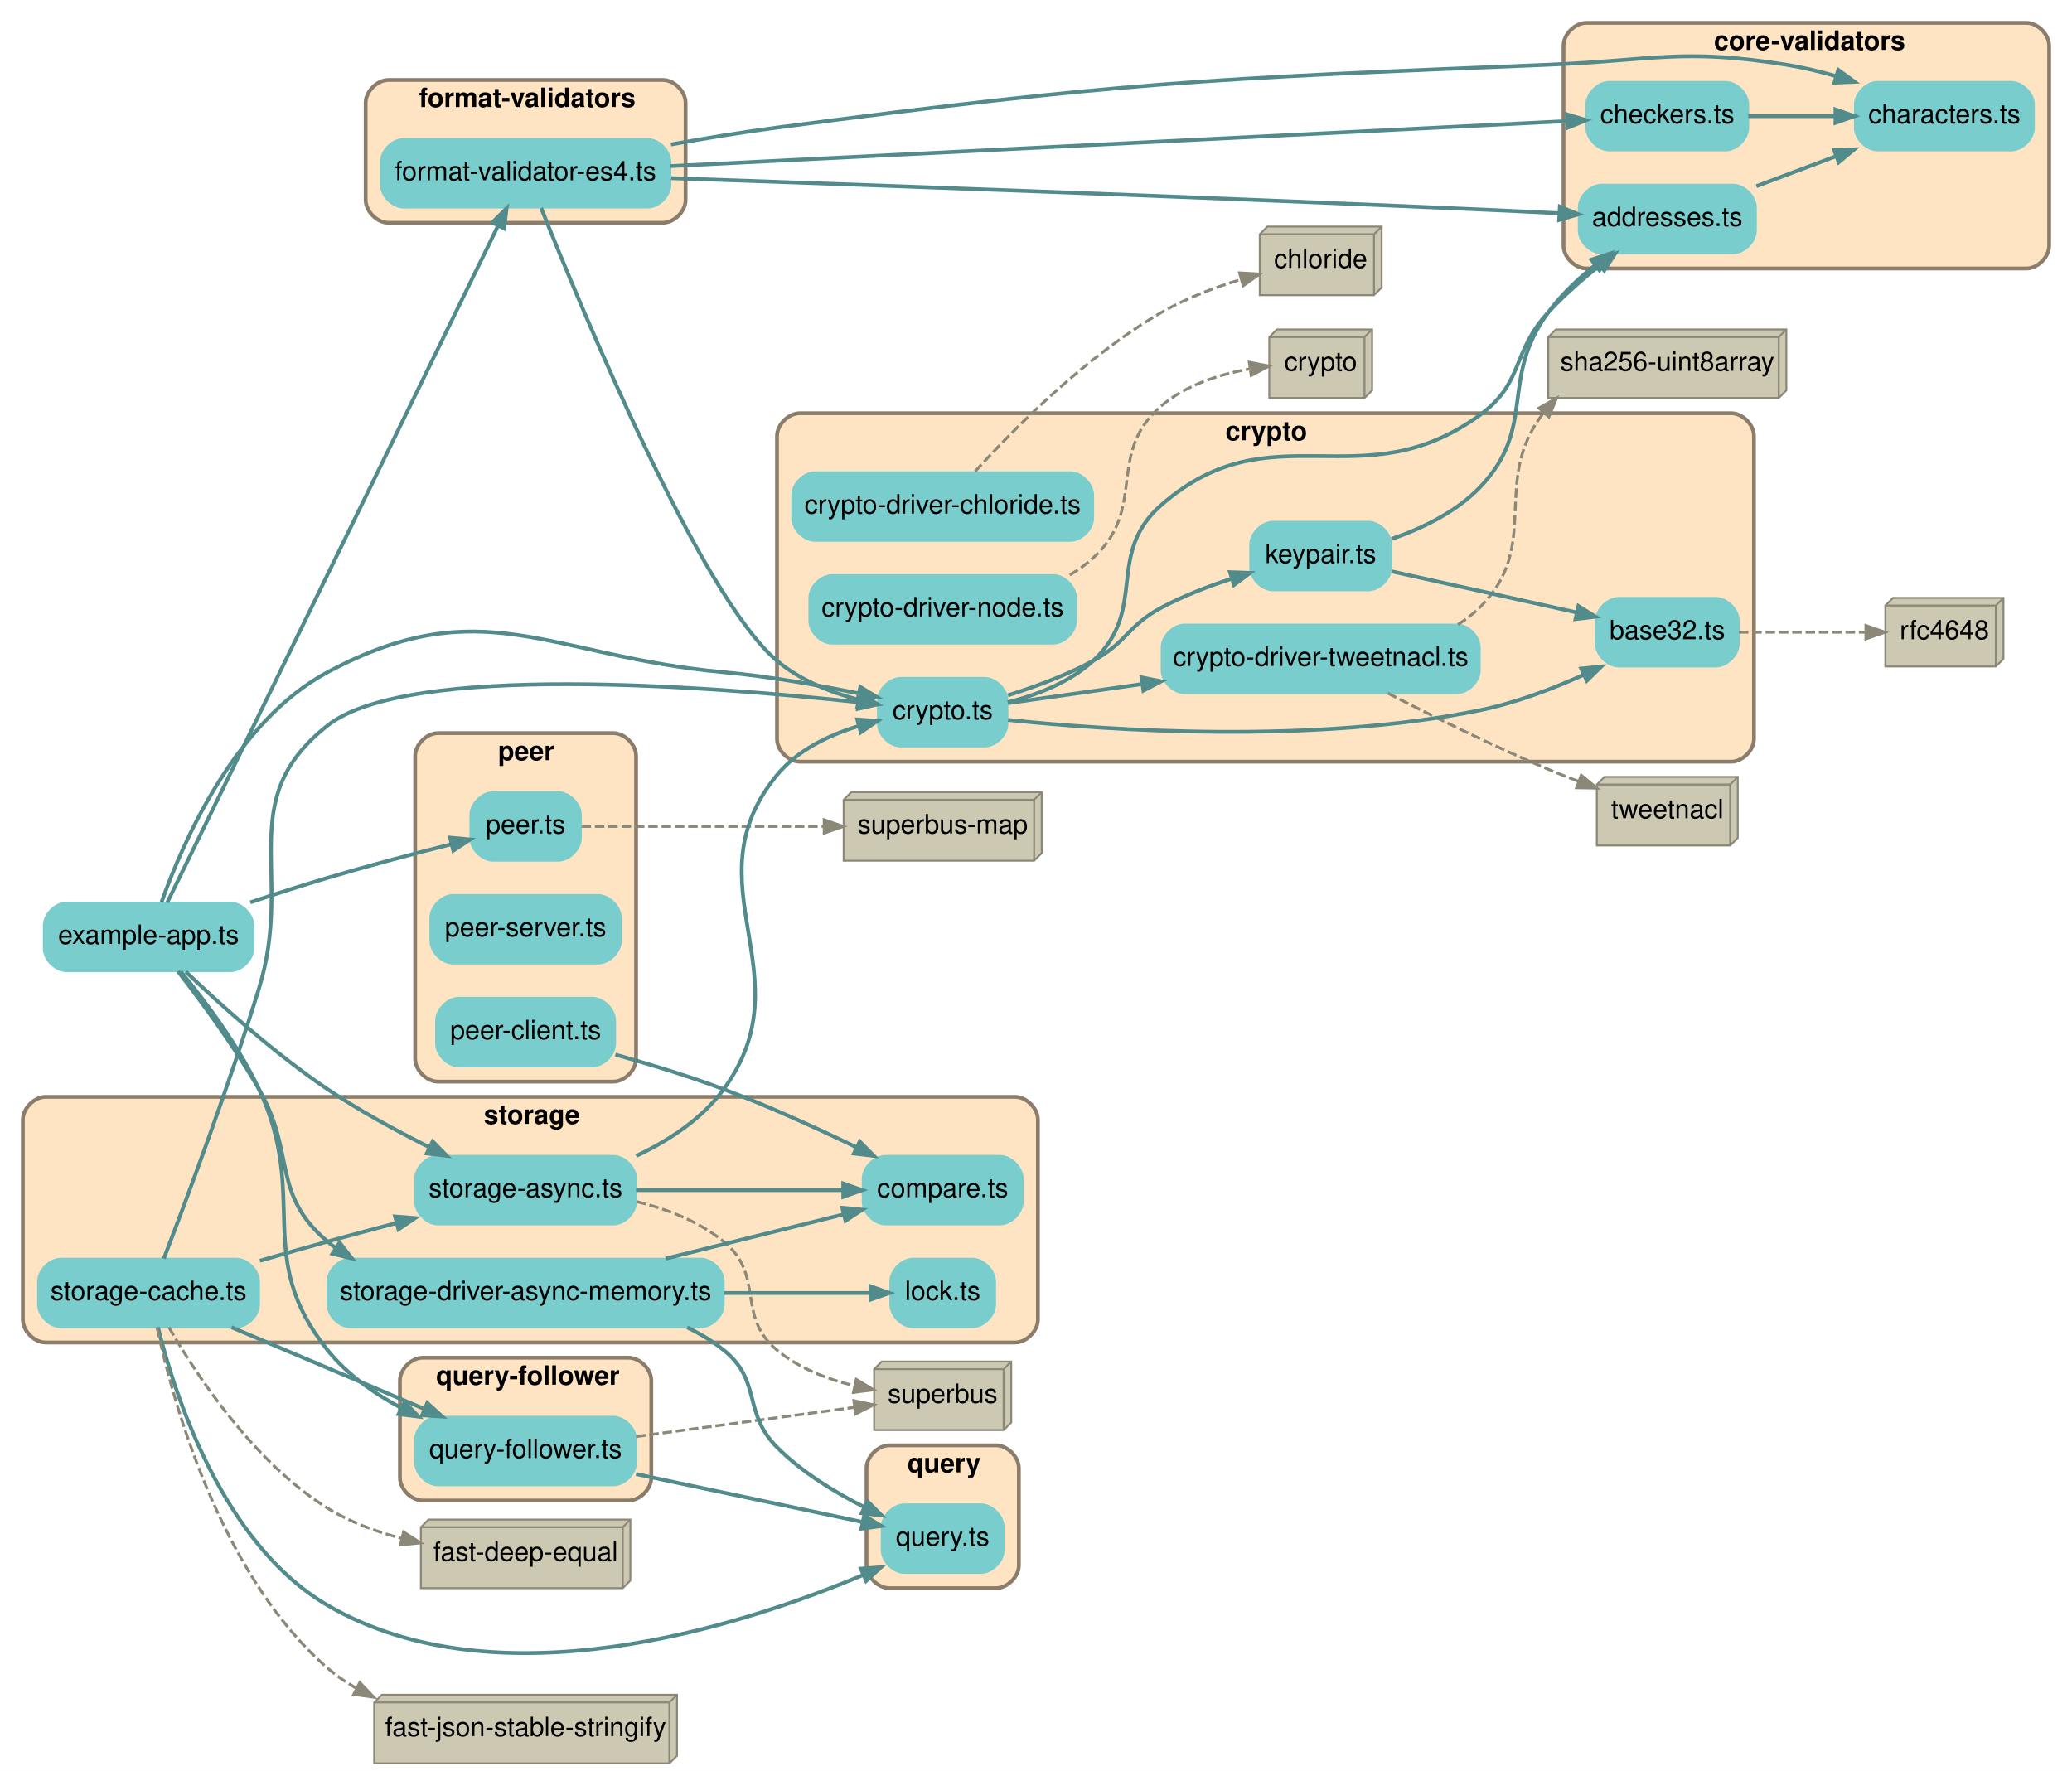
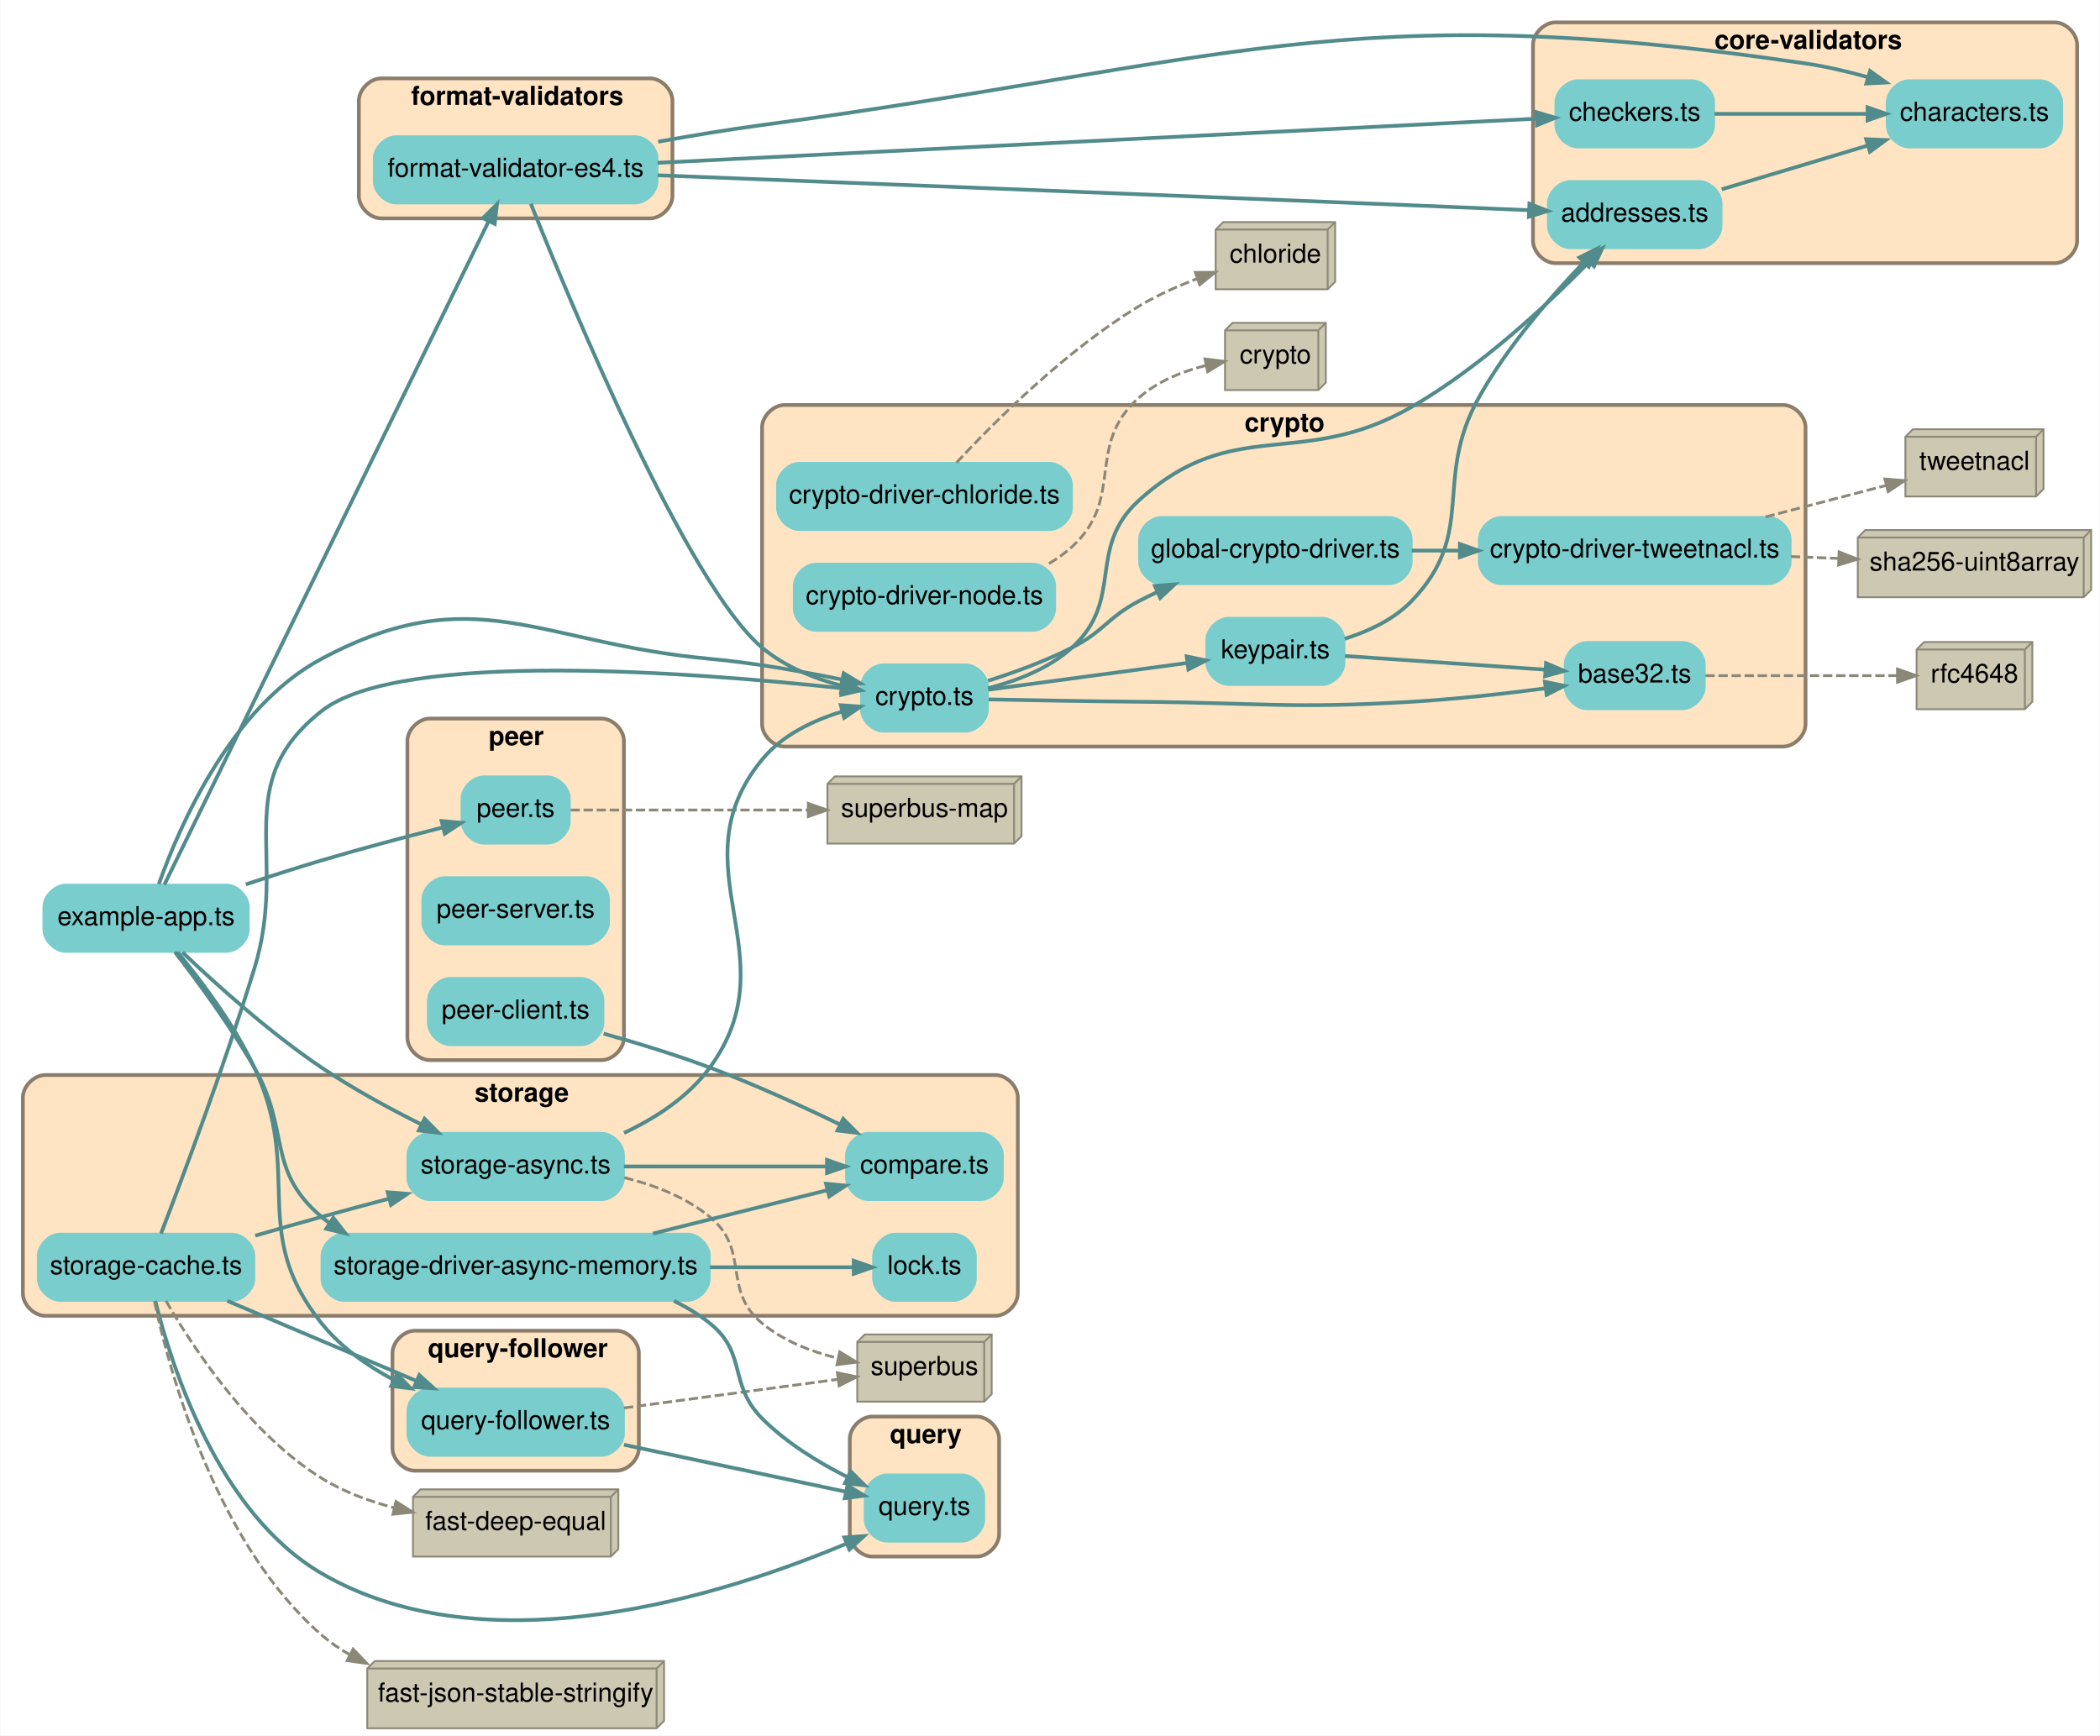
- <svg xmlns="http://www.w3.org/2000/svg" width="1088pt" height="930pt" viewBox="0.00 0.00 1088.00 930.00">
+ <svg xmlns="http://www.w3.org/2000/svg" width="1125pt" height="930pt" viewBox="0.00 0.00 1124.50 930.00">
  <g id="graph0" class="graph" transform="scale(1 1) rotate(0) translate(4 926)">
-     <polygon fill="white" stroke="transparent" points="-4,4 -4,-926 1084,-926 1084,4 -4,4" />
+     <polygon fill="white" stroke="transparent" points="-4,4 -4,-926 1120.5,-926 1120.5,4 -4,4" />
    <g id="clust1" class="cluster">
-       <path fill="bisque" stroke="#8b7d6b" stroke-width="2" d="M829,-785C829,-785 1060,-785 1060,-785 1066,-785 1072,-791 1072,-797 1072,-797 1072,-902 1072,-902 1072,-908 1066,-914 1060,-914 1060,-914 829,-914 829,-914 823,-914 817,-908 817,-902 817,-902 817,-797 817,-797 817,-791 823,-785 829,-785" />
-       <text text-anchor="start" x="896" y="-899.8" font-family="Helvetica,sans-Serif" font-weight="bold" font-size="14.00">core-validators</text>
+       <path fill="bisque" stroke="#8b7d6b" stroke-width="2" d="M829,-785C829,-785 1096.5,-785 1096.5,-785 1102.5,-785 1108.5,-791 1108.5,-797 1108.5,-797 1108.5,-902 1108.5,-902 1108.5,-908 1102.5,-914 1096.5,-914 1096.5,-914 829,-914 829,-914 823,-914 817,-908 817,-902 817,-902 817,-797 817,-797 817,-791 823,-785 829,-785" />
+       <text text-anchor="start" x="914.25" y="-899.8" font-family="Helvetica,sans-Serif" font-weight="bold" font-size="14.00">core-validators</text>
    </g>
    <g id="clust2" class="cluster">
-       <path fill="bisque" stroke="#8b7d6b" stroke-width="2" d="M416,-526C416,-526 905,-526 905,-526 911,-526 917,-532 917,-538 917,-538 917,-697 917,-697 917,-703 911,-709 905,-709 905,-709 416,-709 416,-709 410,-709 404,-703 404,-697 404,-697 404,-538 404,-538 404,-532 410,-526 416,-526" />
-       <text text-anchor="start" x="639.5" y="-694.8" font-family="Helvetica,sans-Serif" font-weight="bold" font-size="14.00">crypto</text>
+       <path fill="bisque" stroke="#8b7d6b" stroke-width="2" d="M416,-526C416,-526 951,-526 951,-526 957,-526 963,-532 963,-538 963,-538 963,-697 963,-697 963,-703 957,-709 951,-709 951,-709 416,-709 416,-709 410,-709 404,-703 404,-697 404,-697 404,-538 404,-538 404,-532 410,-526 416,-526" />
+       <text text-anchor="start" x="662.5" y="-694.8" font-family="Helvetica,sans-Serif" font-weight="bold" font-size="14.00">crypto</text>
    </g>
    <g id="clust3" class="cluster">
      <path fill="bisque" stroke="#8b7d6b" stroke-width="2" d="M200,-809C200,-809 344,-809 344,-809 350,-809 356,-815 356,-821 356,-821 356,-872 356,-872 356,-878 350,-884 344,-884 344,-884 200,-884 200,-884 194,-884 188,-878 188,-872 188,-872 188,-821 188,-821 188,-815 194,-809 200,-809" />
      <text text-anchor="start" x="216" y="-869.8" font-family="Helvetica,sans-Serif" font-weight="bold" font-size="14.00">format-validators</text>
    </g>
    <g id="clust4" class="cluster">
      <path fill="bisque" stroke="#8b7d6b" stroke-width="2" d="M226,-358C226,-358 318,-358 318,-358 324,-358 330,-364 330,-370 330,-370 330,-529 330,-529 330,-535 324,-541 318,-541 318,-541 226,-541 226,-541 220,-541 214,-535 214,-529 214,-529 214,-370 214,-370 214,-364 220,-358 226,-358" />
      <text text-anchor="start" x="257.5" y="-526.8" font-family="Helvetica,sans-Serif" font-weight="bold" font-size="14.00">peer</text>
    </g>
    <g id="clust5" class="cluster">
      <path fill="bisque" stroke="#8b7d6b" stroke-width="2" d="M218,-138C218,-138 326,-138 326,-138 332,-138 338,-144 338,-150 338,-150 338,-201 338,-201 338,-207 332,-213 326,-213 326,-213 218,-213 218,-213 212,-213 206,-207 206,-201 206,-201 206,-150 206,-150 206,-144 212,-138 218,-138" />
      <text text-anchor="start" x="225" y="-198.8" font-family="Helvetica,sans-Serif" font-weight="bold" font-size="14.00">query-follower</text>
    </g>
    <g id="clust6" class="cluster">
      <path fill="bisque" stroke="#8b7d6b" stroke-width="2" d="M463,-92C463,-92 519,-92 519,-92 525,-92 531,-98 531,-104 531,-104 531,-155 531,-155 531,-161 525,-167 519,-167 519,-167 463,-167 463,-167 457,-167 451,-161 451,-155 451,-155 451,-104 451,-104 451,-98 457,-92 463,-92" />
      <text text-anchor="start" x="472.5" y="-152.8" font-family="Helvetica,sans-Serif" font-weight="bold" font-size="14.00">query</text>
    </g>
    <g id="clust7" class="cluster">
      <path fill="bisque" stroke="#8b7d6b" stroke-width="2" d="M20,-221C20,-221 529,-221 529,-221 535,-221 541,-227 541,-233 541,-233 541,-338 541,-338 541,-344 535,-350 529,-350 529,-350 20,-350 20,-350 14,-350 8,-344 8,-338 8,-338 8,-233 8,-233 8,-227 14,-221 20,-221" />
      <text text-anchor="start" x="250" y="-335.8" font-family="Helvetica,sans-Serif" font-weight="bold" font-size="14.00">storage</text>
    </g>
    <g id="node1" class="node">
      <path fill="#79cdcd" stroke="#79cdcd" d="M117,-452C117,-452 31,-452 31,-452 25,-452 19,-446 19,-440 19,-440 19,-428 19,-428 19,-422 25,-416 31,-416 31,-416 117,-416 117,-416 123,-416 129,-422 129,-428 129,-428 129,-440 129,-440 129,-446 123,-452 117,-452" />
      <text text-anchor="middle" x="74" y="-430.3" font-family="Helvetica,sans-Serif" font-size="14.00">example-app.ts</text>
    </g>
    <g id="node9" class="node">
      <path fill="#79cdcd" stroke="#79cdcd" d="M513,-570C513,-570 469,-570 469,-570 463,-570 457,-564 457,-558 457,-558 457,-546 457,-546 457,-540 463,-534 469,-534 469,-534 513,-534 513,-534 519,-534 525,-540 525,-546 525,-546 525,-558 525,-558 525,-564 519,-570 513,-570" />
      <text text-anchor="middle" x="491" y="-548.3" font-family="Helvetica,sans-Serif" font-size="14.00">crypto.ts</text>
    </g>
-     <g id="edge12" class="edge">
+     <g id="edge13" class="edge">
      <path fill="none" stroke="#528b8b" stroke-width="2" d="M80.83,-452.27C91.97,-483.7 119.6,-547.15 168,-573 249.54,-616.55 283.94,-581.41 376,-573 399.6,-570.84 425.6,-566.23 446.81,-561.87" />
      <polygon fill="#528b8b" stroke="#528b8b" stroke-width="2" points="447.74,-565.26 456.8,-559.77 446.29,-558.41 447.74,-565.26" />
    </g>
-     <g id="node11" class="node">
+     <g id="node12" class="node">
      <path fill="#79cdcd" stroke="#79cdcd" d="M336,-853C336,-853 208,-853 208,-853 202,-853 196,-847 196,-841 196,-841 196,-829 196,-829 196,-823 202,-817 208,-817 208,-817 336,-817 336,-817 342,-817 348,-823 348,-829 348,-829 348,-841 348,-841 348,-847 342,-853 336,-853" />
      <text text-anchor="middle" x="272" y="-831.3" font-family="Helvetica,sans-Serif" font-size="14.00">format-validator-es4.ts</text>
    </g>
-     <g id="edge9" class="edge">
+     <g id="edge10" class="edge">
      <path fill="none" stroke="#528b8b" stroke-width="2" d="M83.8,-452.01C114.95,-515.73 220.06,-730.79 257.57,-807.52" />
      <polygon fill="#528b8b" stroke="#528b8b" stroke-width="2" points="254.46,-809.13 262,-816.58 260.75,-806.06 254.46,-809.13" />
    </g>
-     <g id="node14" class="node">
+     <g id="node15" class="node">
      <path fill="#79cdcd" stroke="#79cdcd" d="M289,-510C289,-510 255,-510 255,-510 249,-510 243,-504 243,-498 243,-498 243,-486 243,-486 243,-480 249,-474 255,-474 255,-474 289,-474 289,-474 295,-474 301,-480 301,-486 301,-486 301,-498 301,-498 301,-504 295,-510 289,-510" />
      <text text-anchor="middle" x="272" y="-488.3" font-family="Helvetica,sans-Serif" font-size="14.00">peer.ts</text>
    </g>
-     <g id="edge14" class="edge">
+     <g id="edge15" class="edge">
      <path fill="none" stroke="#528b8b" stroke-width="2" d="M127.44,-452.14C140.62,-456.52 154.79,-461.07 168,-465 189.43,-471.37 213.59,-477.75 233.13,-482.7" />
      <polygon fill="#528b8b" stroke="#528b8b" stroke-width="2" points="232.33,-486.11 242.88,-485.16 234.04,-479.32 232.33,-486.11" />
    </g>
-     <g id="node15" class="node">
+     <g id="node16" class="node">
      <path fill="#79cdcd" stroke="#79cdcd" d="M318,-182C318,-182 226,-182 226,-182 220,-182 214,-176 214,-170 214,-170 214,-158 214,-158 214,-152 220,-146 226,-146 226,-146 318,-146 318,-146 324,-146 330,-152 330,-158 330,-158 330,-170 330,-170 330,-176 324,-182 318,-182" />
      <text text-anchor="middle" x="272" y="-160.3" font-family="Helvetica,sans-Serif" font-size="14.00">query-follower.ts</text>
    </g>
-     <g id="edge13" class="edge">
+     <g id="edge14" class="edge">
      <path fill="none" stroke="#528b8b" stroke-width="2" d="M90.9,-415.82C103.68,-400.34 121.22,-377.01 132,-354 158.7,-296.99 128.6,-266.1 168,-217 178.21,-204.27 192.3,-194.29 206.79,-186.58" />
      <polygon fill="#528b8b" stroke="#528b8b" stroke-width="2" points="208.43,-189.67 215.82,-182.08 205.31,-183.41 208.43,-189.67" />
    </g>
-     <g id="node19" class="node">
+     <g id="node20" class="node">
      <path fill="#79cdcd" stroke="#79cdcd" d="M318,-319C318,-319 226,-319 226,-319 220,-319 214,-313 214,-307 214,-307 214,-295 214,-295 214,-289 220,-283 226,-283 226,-283 318,-283 318,-283 324,-283 330,-289 330,-295 330,-295 330,-307 330,-307 330,-313 324,-319 318,-319" />
      <text text-anchor="middle" x="272" y="-297.3" font-family="Helvetica,sans-Serif" font-size="14.00">storage-async.ts</text>
    </g>
-     <g id="edge11" class="edge">
+     <g id="edge12" class="edge">
      <path fill="none" stroke="#528b8b" stroke-width="2" d="M93.53,-415.74C111.57,-398.54 140.27,-372.68 168,-354 184.61,-342.81 203.87,-332.31 221.22,-323.65" />
      <polygon fill="#528b8b" stroke="#528b8b" stroke-width="2" points="223.2,-326.59 230.63,-319.04 220.11,-320.3 223.2,-326.59" />
    </g>
-     <g id="node21" class="node">
+     <g id="node22" class="node">
      <path fill="#79cdcd" stroke="#79cdcd" d="M364,-265C364,-265 180,-265 180,-265 174,-265 168,-259 168,-253 168,-253 168,-241 168,-241 168,-235 174,-229 180,-229 180,-229 364,-229 364,-229 370,-229 376,-235 376,-241 376,-241 376,-253 376,-253 376,-259 370,-265 364,-265" />
      <text text-anchor="middle" x="272" y="-243.3" font-family="Helvetica,sans-Serif" font-size="14.00">storage-driver-async-memory.ts</text>
    </g>
-     <g id="edge10" class="edge">
+     <g id="edge11" class="edge">
      <path fill="none" stroke="#528b8b" stroke-width="2" d="M89.43,-415.94C101.66,-400.15 119.18,-376.33 132,-354 151.41,-320.18 138.23,-299.18 168,-274 169.36,-272.85 170.76,-271.75 172.2,-270.7" />
      <polygon fill="#528b8b" stroke="#528b8b" stroke-width="2" points="174.31,-273.5 180.83,-265.15 170.53,-267.61 174.31,-273.5" />
    </g>
    <g id="node2" class="node">
      <path fill="#79cdcd" stroke="#79cdcd" d="M906,-829C906,-829 837,-829 837,-829 831,-829 825,-823 825,-817 825,-817 825,-805 825,-805 825,-799 831,-793 837,-793 837,-793 906,-793 906,-793 912,-793 918,-799 918,-805 918,-805 918,-817 918,-817 918,-823 912,-829 906,-829" />
      <text text-anchor="middle" x="871.5" y="-807.3" font-family="Helvetica,sans-Serif" font-size="14.00">addresses.ts</text>
    </g>
    <g id="node3" class="node">
-       <path fill="#79cdcd" stroke="#79cdcd" d="M1052,-883C1052,-883 982,-883 982,-883 976,-883 970,-877 970,-871 970,-871 970,-859 970,-859 970,-853 976,-847 982,-847 982,-847 1052,-847 1052,-847 1058,-847 1064,-853 1064,-859 1064,-859 1064,-871 1064,-871 1064,-877 1058,-883 1052,-883" />
-       <text text-anchor="middle" x="1017" y="-861.3" font-family="Helvetica,sans-Serif" font-size="14.00">characters.ts</text>
+       <path fill="#79cdcd" stroke="#79cdcd" d="M1088.5,-883C1088.5,-883 1018.5,-883 1018.5,-883 1012.5,-883 1006.5,-877 1006.5,-871 1006.5,-871 1006.5,-859 1006.5,-859 1006.5,-853 1012.5,-847 1018.5,-847 1018.5,-847 1088.5,-847 1088.5,-847 1094.5,-847 1100.5,-853 1100.5,-859 1100.5,-859 1100.5,-871 1100.5,-871 1100.5,-877 1094.5,-883 1088.5,-883" />
+       <text text-anchor="middle" x="1053.5" y="-861.3" font-family="Helvetica,sans-Serif" font-size="14.00">characters.ts</text>
    </g>
    <g id="edge1" class="edge">
-       <path fill="none" stroke="#528b8b" stroke-width="2" d="M918.3,-828.23C931.63,-833.25 946.34,-838.79 960.21,-844.01" />
-       <polygon fill="#528b8b" stroke="#528b8b" stroke-width="2" points="959.06,-847.31 969.65,-847.56 961.52,-840.76 959.06,-847.31" />
+       <path fill="none" stroke="#528b8b" stroke-width="2" d="M918.08,-824.57C932.46,-828.86 948.39,-833.62 963,-838 973.82,-841.25 985.37,-844.72 996.46,-848.07" />
+       <polygon fill="#528b8b" stroke="#528b8b" stroke-width="2" points="995.47,-851.42 1006.06,-850.96 997.49,-844.72 995.47,-851.42" />
    </g>
    <g id="node4" class="node">
      <path fill="#79cdcd" stroke="#79cdcd" d="M902,-883C902,-883 841,-883 841,-883 835,-883 829,-877 829,-871 829,-871 829,-859 829,-859 829,-853 835,-847 841,-847 841,-847 902,-847 902,-847 908,-847 914,-853 914,-859 914,-859 914,-871 914,-871 914,-877 908,-883 902,-883" />
      <text text-anchor="middle" x="871.5" y="-861.3" font-family="Helvetica,sans-Serif" font-size="14.00">checkers.ts</text>
    </g>
    <g id="edge2" class="edge">
-       <path fill="none" stroke="#528b8b" stroke-width="2" d="M914.01,-865C928.2,-865 944.32,-865 959.49,-865" />
-       <polygon fill="#528b8b" stroke="#528b8b" stroke-width="2" points="959.8,-868.5 969.8,-865 959.8,-861.5 959.8,-868.5" />
+       <path fill="none" stroke="#528b8b" stroke-width="2" d="M914.25,-865C938.54,-865 969.5,-865 995.96,-865" />
+       <polygon fill="#528b8b" stroke="#528b8b" stroke-width="2" points="996.23,-868.5 1006.23,-865 996.23,-861.5 996.23,-868.5" />
    </g>
    <g id="node5" class="node">
-       <path fill="#79cdcd" stroke="#79cdcd" d="M897,-612C897,-612 846,-612 846,-612 840,-612 834,-606 834,-600 834,-600 834,-588 834,-588 834,-582 840,-576 846,-576 846,-576 897,-576 897,-576 903,-576 909,-582 909,-588 909,-588 909,-600 909,-600 909,-606 903,-612 897,-612" />
-       <text text-anchor="middle" x="871.5" y="-590.3" font-family="Helvetica,sans-Serif" font-size="14.00">base32.ts</text>
-     </g>
-     <g id="node22" class="node">
-       <polygon fill="#cdc8b1" stroke="#8b8878" points="1048,-612 990,-612 986,-608 986,-576 1044,-576 1048,-580 1048,-612" />
-       <polyline fill="none" stroke="#8b8878" points="1044,-608 986,-608 " />
-       <polyline fill="none" stroke="#8b8878" points="1044,-608 1044,-576 " />
-       <polyline fill="none" stroke="#8b8878" points="1044,-608 1048,-612 " />
-       <text text-anchor="middle" x="1017" y="-590.3" font-family="Helvetica,sans-Serif" font-size="14.00">rfc4648</text>
-     </g>
-     <g id="edge30" class="edge">
-       <path fill="none" stroke="#8b8878" stroke-width="1.5" stroke-dasharray="5,2" d="M909.08,-594C929.4,-594 954.71,-594 975.61,-594" />
-       <polygon fill="#8b8878" stroke="#8b8878" stroke-width="1.5" points="975.78,-597.5 985.78,-594 975.78,-590.5 975.78,-597.5" />
+       <path fill="#79cdcd" stroke="#79cdcd" d="M897,-582C897,-582 846,-582 846,-582 840,-582 834,-576 834,-570 834,-570 834,-558 834,-558 834,-552 840,-546 846,-546 846,-546 897,-546 897,-546 903,-546 909,-552 909,-558 909,-558 909,-570 909,-570 909,-576 903,-582 897,-582" />
+       <text text-anchor="middle" x="871.5" y="-560.3" font-family="Helvetica,sans-Serif" font-size="14.00">base32.ts</text>
+     </g>
+     <g id="node23" class="node">
+       <polygon fill="#cdc8b1" stroke="#8b8878" points="1084.5,-582 1026.5,-582 1022.5,-578 1022.5,-546 1080.5,-546 1084.5,-550 1084.5,-582" />
+       <polyline fill="none" stroke="#8b8878" points="1080.5,-578 1022.5,-578 " />
+       <polyline fill="none" stroke="#8b8878" points="1080.5,-578 1080.5,-546 " />
+       <polyline fill="none" stroke="#8b8878" points="1080.5,-578 1084.5,-582 " />
+       <text text-anchor="middle" x="1053.5" y="-560.3" font-family="Helvetica,sans-Serif" font-size="14.00">rfc4648</text>
+     </g>
+     <g id="edge31" class="edge">
+       <path fill="none" stroke="#8b8878" stroke-width="1.5" stroke-dasharray="5,2" d="M909.36,-564C939.17,-564 981.1,-564 1011.87,-564" />
+       <polygon fill="#8b8878" stroke="#8b8878" stroke-width="1.5" points="1012.25,-567.5 1022.25,-564 1012.25,-560.5 1012.25,-567.5" />
    </g>
    <g id="node6" class="node">
      <path fill="#79cdcd" stroke="#79cdcd" d="M558,-678C558,-678 424,-678 424,-678 418,-678 412,-672 412,-666 412,-666 412,-654 412,-654 412,-648 418,-642 424,-642 424,-642 558,-642 558,-642 564,-642 570,-648 570,-654 570,-654 570,-666 570,-666 570,-672 564,-678 558,-678" />
      <text text-anchor="middle" x="491" y="-656.3" font-family="Helvetica,sans-Serif" font-size="14.00">crypto-driver-chloride.ts</text>
    </g>
-     <g id="node23" class="node">
-       <polygon fill="#cdc8b1" stroke="#8b8878" points="721.5,-807 661.5,-807 657.5,-803 657.5,-771 717.5,-771 721.5,-775 721.5,-807" />
-       <polyline fill="none" stroke="#8b8878" points="717.5,-803 657.5,-803 " />
-       <polyline fill="none" stroke="#8b8878" points="717.5,-803 717.5,-771 " />
-       <polyline fill="none" stroke="#8b8878" points="717.5,-803 721.5,-807 " />
-       <text text-anchor="middle" x="689.5" y="-785.3" font-family="Helvetica,sans-Serif" font-size="14.00">chloride</text>
-     </g>
-     <g id="edge31" class="edge">
-       <path fill="none" stroke="#8b8878" stroke-width="1.5" stroke-dasharray="5,2" d="M507.99,-678.37C528.57,-700.98 566.43,-739.18 606,-762 618.82,-769.39 633.94,-775.08 647.71,-779.29" />
-       <polygon fill="#8b8878" stroke="#8b8878" stroke-width="1.5" points="646.87,-782.69 657.44,-782.1 648.8,-775.97 646.87,-782.69" />
+     <g id="node24" class="node">
+       <polygon fill="#cdc8b1" stroke="#8b8878" points="711,-807 651,-807 647,-803 647,-771 707,-771 711,-775 711,-807" />
+       <polyline fill="none" stroke="#8b8878" points="707,-803 647,-803 " />
+       <polyline fill="none" stroke="#8b8878" points="707,-803 707,-771 " />
+       <polyline fill="none" stroke="#8b8878" points="707,-803 711,-807 " />
+       <text text-anchor="middle" x="679" y="-785.3" font-family="Helvetica,sans-Serif" font-size="14.00">chloride</text>
+     </g>
+     <g id="edge32" class="edge">
+       <path fill="none" stroke="#8b8878" stroke-width="1.5" stroke-dasharray="5,2" d="M508.15,-678.1C528.89,-700.43 566.92,-738.35 606,-762 615.62,-767.82 626.7,-772.74 637.24,-776.71" />
+       <polygon fill="#8b8878" stroke="#8b8878" stroke-width="1.5" points="636.12,-780.02 646.71,-780.09 638.47,-773.43 636.12,-780.02" />
    </g>
    <g id="node7" class="node">
      <path fill="#79cdcd" stroke="#79cdcd" d="M549,-624C549,-624 433,-624 433,-624 427,-624 421,-618 421,-612 421,-612 421,-600 421,-600 421,-594 427,-588 433,-588 433,-588 549,-588 549,-588 555,-588 561,-594 561,-600 561,-600 561,-612 561,-612 561,-618 555,-624 549,-624" />
      <text text-anchor="middle" x="491" y="-602.3" font-family="Helvetica,sans-Serif" font-size="14.00">crypto-driver-node.ts</text>
    </g>
-     <g id="node24" class="node">
-       <polygon fill="#cdc8b1" stroke="#8b8878" points="716.5,-753 666.5,-753 662.5,-749 662.5,-717 712.5,-717 716.5,-721 716.5,-753" />
-       <polyline fill="none" stroke="#8b8878" points="712.5,-749 662.5,-749 " />
-       <polyline fill="none" stroke="#8b8878" points="712.5,-749 712.5,-717 " />
-       <polyline fill="none" stroke="#8b8878" points="712.5,-749 716.5,-753 " />
-       <text text-anchor="middle" x="689.5" y="-731.3" font-family="Helvetica,sans-Serif" font-size="14.00">crypto</text>
-     </g>
-     <g id="edge32" class="edge">
-       <path fill="none" stroke="#8b8878" stroke-width="1.5" stroke-dasharray="5,2" d="M557.75,-624.06C562.15,-626.65 566.3,-629.62 570,-633 598.78,-659.31 576.29,-687.75 606,-713 618.88,-723.94 636.65,-729.5 652.41,-732.3" />
-       <polygon fill="#8b8878" stroke="#8b8878" stroke-width="1.5" points="651.99,-735.78 662.39,-733.77 653.01,-728.85 651.99,-735.78" />
+     <g id="node25" class="node">
+       <polygon fill="#cdc8b1" stroke="#8b8878" points="706,-753 656,-753 652,-749 652,-717 702,-717 706,-721 706,-753" />
+       <polyline fill="none" stroke="#8b8878" points="702,-749 652,-749 " />
+       <polyline fill="none" stroke="#8b8878" points="702,-749 702,-717 " />
+       <polyline fill="none" stroke="#8b8878" points="702,-749 706,-753 " />
+       <text text-anchor="middle" x="679" y="-731.3" font-family="Helvetica,sans-Serif" font-size="14.00">crypto</text>
+     </g>
+     <g id="edge33" class="edge">
+       <path fill="none" stroke="#8b8878" stroke-width="1.5" stroke-dasharray="5,2" d="M557.75,-624.06C562.15,-626.65 566.3,-629.62 570,-633 598.78,-659.31 576.75,-687.23 606,-713 615.98,-721.8 629.41,-727.07 641.96,-730.24" />
+       <polygon fill="#8b8878" stroke="#8b8878" stroke-width="1.5" points="641.25,-733.67 651.76,-732.36 642.73,-726.83 641.25,-733.67" />
    </g>
    <g id="node8" class="node">
-       <path fill="#79cdcd" stroke="#79cdcd" d="M761,-598C761,-598 618,-598 618,-598 612,-598 606,-592 606,-586 606,-586 606,-574 606,-574 606,-568 612,-562 618,-562 618,-562 761,-562 761,-562 767,-562 773,-568 773,-574 773,-574 773,-586 773,-586 773,-592 767,-598 761,-598" />
-       <text text-anchor="middle" x="689.5" y="-576.3" font-family="Helvetica,sans-Serif" font-size="14.00">crypto-driver-tweetnacl.ts</text>
-     </g>
-     <g id="node25" class="node">
-       <polygon fill="#cdc8b1" stroke="#8b8878" points="908.5,-518 838.5,-518 834.5,-514 834.5,-482 904.5,-482 908.5,-486 908.5,-518" />
-       <polyline fill="none" stroke="#8b8878" points="904.5,-514 834.5,-514 " />
-       <polyline fill="none" stroke="#8b8878" points="904.5,-514 904.5,-482 " />
-       <polyline fill="none" stroke="#8b8878" points="904.5,-514 908.5,-518 " />
-       <text text-anchor="middle" x="871.5" y="-496.3" font-family="Helvetica,sans-Serif" font-size="14.00">tweetnacl</text>
-     </g>
-     <g id="edge33" class="edge">
-       <path fill="none" stroke="#8b8878" stroke-width="1.5" stroke-dasharray="5,2" d="M724.77,-561.96C748.18,-549.95 780.09,-534.2 809,-522 814.09,-519.85 819.48,-517.72 824.86,-515.68" />
-       <polygon fill="#8b8878" stroke="#8b8878" stroke-width="1.5" points="826.3,-518.88 834.47,-512.13 823.87,-512.32 826.3,-518.88" />
+       <path fill="#79cdcd" stroke="#79cdcd" d="M943,-649C943,-649 800,-649 800,-649 794,-649 788,-643 788,-637 788,-637 788,-625 788,-625 788,-619 794,-613 800,-613 800,-613 943,-613 943,-613 949,-613 955,-619 955,-625 955,-625 955,-637 955,-637 955,-643 949,-649 943,-649" />
+       <text text-anchor="middle" x="871.5" y="-627.3" font-family="Helvetica,sans-Serif" font-size="14.00">crypto-driver-tweetnacl.ts</text>
    </g>
    <g id="node26" class="node">
-       <polygon fill="#cdc8b1" stroke="#8b8878" points="934,-753 813,-753 809,-749 809,-717 930,-717 934,-721 934,-753" />
-       <polyline fill="none" stroke="#8b8878" points="930,-749 809,-749 " />
-       <polyline fill="none" stroke="#8b8878" points="930,-749 930,-717 " />
-       <polyline fill="none" stroke="#8b8878" points="930,-749 934,-753 " />
-       <text text-anchor="middle" x="871.5" y="-731.3" font-family="Helvetica,sans-Serif" font-size="14.00">sha256-uint8array</text>
+       <polygon fill="#cdc8b1" stroke="#8b8878" points="1090.5,-696 1020.5,-696 1016.5,-692 1016.5,-660 1086.5,-660 1090.5,-664 1090.5,-696" />
+       <polyline fill="none" stroke="#8b8878" points="1086.5,-692 1016.5,-692 " />
+       <polyline fill="none" stroke="#8b8878" points="1086.5,-692 1086.5,-660 " />
+       <polyline fill="none" stroke="#8b8878" points="1086.5,-692 1090.5,-696 " />
+       <text text-anchor="middle" x="1053.5" y="-674.3" font-family="Helvetica,sans-Serif" font-size="14.00">tweetnacl</text>
    </g>
    <g id="edge34" class="edge">
-       <path fill="none" stroke="#8b8878" stroke-width="1.5" stroke-dasharray="5,2" d="M761.58,-598.05C765.71,-600.64 769.57,-603.61 773,-607 806.03,-639.66 778.35,-672.82 806.43,-709.08" />
-       <polygon fill="#8b8878" stroke="#8b8878" stroke-width="1.5" points="804.07,-711.7 813.31,-716.87 809.31,-707.06 804.07,-711.7" />
+       <path fill="none" stroke="#8b8878" stroke-width="1.5" stroke-dasharray="5,2" d="M941.58,-649.04C963.19,-654.68 986.51,-660.77 1006.16,-665.9" />
+       <polygon fill="#8b8878" stroke="#8b8878" stroke-width="1.5" points="1005.51,-669.35 1016.07,-668.49 1007.28,-662.58 1005.51,-669.35" />
+     </g>
+     <g id="node27" class="node">
+       <polygon fill="#cdc8b1" stroke="#8b8878" points="1116,-642 995,-642 991,-638 991,-606 1112,-606 1116,-610 1116,-642" />
+       <polyline fill="none" stroke="#8b8878" points="1112,-638 991,-638 " />
+       <polyline fill="none" stroke="#8b8878" points="1112,-638 1112,-606 " />
+       <polyline fill="none" stroke="#8b8878" points="1112,-638 1116,-642 " />
+       <text text-anchor="middle" x="1053.5" y="-620.3" font-family="Helvetica,sans-Serif" font-size="14.00">sha256-uint8array</text>
+     </g>
+     <g id="edge35" class="edge">
+       <path fill="none" stroke="#8b8878" stroke-width="1.5" stroke-dasharray="5,2" d="M955.12,-627.79C963.67,-627.45 972.3,-627.12 980.71,-626.79" />
+       <polygon fill="#8b8878" stroke="#8b8878" stroke-width="1.5" points="980.98,-630.28 990.83,-626.4 980.71,-623.29 980.98,-630.28" />
    </g>
    <g id="edge5" class="edge">
-       <path fill="none" stroke="#528b8b" stroke-width="2" d="M525.12,-557.18C540.33,-561.01 557.68,-567.63 570,-579 599.25,-605.99 575.96,-634.88 606,-661 664.19,-711.59 710.63,-662.66 773,-708 796.33,-724.96 789.49,-740.76 809,-762 817.07,-770.79 826.8,-779.28 836.11,-786.67" />
-       <polygon fill="#528b8b" stroke="#528b8b" stroke-width="2" points="834.08,-789.52 844.14,-792.85 838.35,-783.97 834.08,-789.52" />
+       <path fill="none" stroke="#528b8b" stroke-width="2" d="M525.05,-557.26C540.24,-561.11 557.6,-567.72 570,-579 598.54,-604.97 577.42,-632.08 606,-658 656.81,-704.08 692.57,-673.76 752,-708 788.71,-729.15 824.53,-762.59 847,-785.59" />
+       <polygon fill="#528b8b" stroke="#528b8b" stroke-width="2" points="844.64,-788.19 854.09,-792.96 849.68,-783.33 844.64,-788.19" />
    </g>
    <g id="edge3" class="edge">
-       <path fill="none" stroke="#528b8b" stroke-width="2" d="M525.31,-547.94C578.36,-542.41 685.04,-535.1 773,-553 791.5,-556.77 810.87,-564.12 827.42,-571.57" />
-       <polygon fill="#528b8b" stroke="#528b8b" stroke-width="2" points="826.27,-574.9 836.82,-575.95 829.23,-568.55 826.27,-574.9" />
+       <path fill="none" stroke="#528b8b" stroke-width="2" d="M525.42,-551.26C548.14,-550.79 578.88,-550.24 606,-550 670.89,-549.43 687.22,-546.19 752,-550 775.74,-551.4 802.03,-554.36 823.79,-557.2" />
+       <polygon fill="#528b8b" stroke="#528b8b" stroke-width="2" points="823.39,-560.68 833.77,-558.53 824.32,-553.74 823.39,-560.68" />
+     </g>
+     <g id="node10" class="node">
+       <path fill="#79cdcd" stroke="#79cdcd" d="M740,-649C740,-649 618,-649 618,-649 612,-649 606,-643 606,-637 606,-637 606,-625 606,-625 606,-619 612,-613 618,-613 618,-613 740,-613 740,-613 746,-613 752,-619 752,-625 752,-625 752,-637 752,-637 752,-643 746,-649 740,-649" />
+       <text text-anchor="middle" x="679" y="-627.3" font-family="Helvetica,sans-Serif" font-size="14.00">global-crypto-driver.ts</text>
    </g>
    <g id="edge6" class="edge">
-       <path fill="none" stroke="#528b8b" stroke-width="2" d="M525.33,-556.75C544.86,-559.53 570.58,-563.2 595.81,-566.79" />
-       <polygon fill="#528b8b" stroke="#528b8b" stroke-width="2" points="595.42,-570.27 605.81,-568.22 596.41,-563.34 595.42,-570.27" />
-     </g>
-     <g id="node10" class="node">
-       <path fill="#79cdcd" stroke="#79cdcd" d="M714.5,-652C714.5,-652 664.5,-652 664.5,-652 658.5,-652 652.5,-646 652.5,-640 652.5,-640 652.5,-628 652.5,-628 652.5,-622 658.5,-616 664.5,-616 664.5,-616 714.5,-616 714.5,-616 720.5,-616 726.5,-622 726.5,-628 726.5,-628 726.5,-640 726.5,-640 726.5,-646 720.5,-652 714.5,-652" />
-       <text text-anchor="middle" x="689.5" y="-630.3" font-family="Helvetica,sans-Serif" font-size="14.00">keypair.ts</text>
+       <path fill="none" stroke="#528b8b" stroke-width="2" d="M525.08,-561.24C539.27,-565.76 555.82,-571.79 570,-579 587.37,-587.82 588.75,-594.95 606,-604 609.11,-605.63 612.34,-607.21 615.63,-608.73" />
+       <polygon fill="#528b8b" stroke="#528b8b" stroke-width="2" points="614.47,-612.05 625.03,-612.87 617.29,-605.64 614.47,-612.05" />
+     </g>
+     <g id="node11" class="node">
+       <path fill="#79cdcd" stroke="#79cdcd" d="M704,-595C704,-595 654,-595 654,-595 648,-595 642,-589 642,-583 642,-583 642,-571 642,-571 642,-565 648,-559 654,-559 654,-559 704,-559 704,-559 710,-559 716,-565 716,-571 716,-571 716,-583 716,-583 716,-589 710,-595 704,-595" />
+       <text text-anchor="middle" x="679" y="-573.3" font-family="Helvetica,sans-Serif" font-size="14.00">keypair.ts</text>
    </g>
    <g id="edge4" class="edge">
-       <path fill="none" stroke="#528b8b" stroke-width="2" d="M525.27,-560.87C539.5,-565.33 556.02,-571.41 570,-579 587.82,-588.67 588.1,-597.48 606,-607 617.44,-613.08 630.51,-618.13 642.82,-622.14" />
-       <polygon fill="#528b8b" stroke="#528b8b" stroke-width="2" points="641.89,-625.52 652.48,-625.14 643.97,-618.84 641.89,-625.52" />
+       <path fill="none" stroke="#528b8b" stroke-width="2" d="M525.25,-556.47C554.86,-560.45 598.48,-566.31 631.53,-570.75" />
+       <polygon fill="#528b8b" stroke="#528b8b" stroke-width="2" points="631.48,-574.28 641.86,-572.14 632.41,-567.34 631.48,-574.28" />
+     </g>
+     <g id="edge7" class="edge">
+       <path fill="none" stroke="#528b8b" stroke-width="2" d="M752.02,-631C760.43,-631 769.09,-631 777.73,-631" />
+       <polygon fill="#528b8b" stroke="#528b8b" stroke-width="2" points="777.83,-634.5 787.83,-631 777.83,-627.5 777.83,-634.5" />
+     </g>
+     <g id="edge9" class="edge">
+       <path fill="none" stroke="#528b8b" stroke-width="2" d="M716.2,-583.78C728.96,-587.78 742.47,-594.09 752,-604 787.35,-640.79 763.12,-668.46 788,-713 803.09,-740.01 826.14,-766.61 844.05,-785.26" />
+       <polygon fill="#528b8b" stroke="#528b8b" stroke-width="2" points="841.88,-788.05 851.37,-792.75 846.88,-783.15 841.88,-788.05" />
    </g>
    <g id="edge8" class="edge">
-       <path fill="none" stroke="#528b8b" stroke-width="2" d="M726.67,-642.95C742.63,-648.47 760.54,-657.05 773,-670 803.44,-701.64 782.94,-726.66 809,-762 815.76,-771.17 824.65,-779.57 833.56,-786.72" />
-       <polygon fill="#528b8b" stroke="#528b8b" stroke-width="2" points="831.62,-789.64 841.69,-792.93 835.87,-784.08 831.62,-789.64" />
-     </g>
-     <g id="edge7" class="edge">
-       <path fill="none" stroke="#528b8b" stroke-width="2" d="M726.93,-625.91C754.89,-619.69 793.71,-611.07 823.93,-604.35" />
-       <polygon fill="#528b8b" stroke="#528b8b" stroke-width="2" points="824.82,-607.74 833.82,-602.15 823.3,-600.9 824.82,-607.74" />
+       <path fill="none" stroke="#528b8b" stroke-width="2" d="M716.28,-574.52C746.67,-572.45 790.27,-569.48 823.36,-567.22" />
+       <polygon fill="#528b8b" stroke="#528b8b" stroke-width="2" points="823.97,-570.68 833.71,-566.51 823.49,-563.7 823.97,-570.68" />
+     </g>
+     <g id="edge19" class="edge">
+       <path fill="none" stroke="#528b8b" stroke-width="2" d="M348.09,-832.08C442.4,-828.4 609.18,-821.85 752,-816 772.5,-815.16 794.99,-814.22 814.82,-813.38" />
+       <polygon fill="#528b8b" stroke="#528b8b" stroke-width="2" points="815.08,-816.87 824.92,-812.95 814.78,-809.88 815.08,-816.87" />
+     </g>
+     <g id="edge17" class="edge">
+       <path fill="none" stroke="#528b8b" stroke-width="2" d="M348.31,-850.07C366.49,-853.35 385.9,-856.57 404,-859 650.66,-892.12 716.79,-928.33 963,-892 973.94,-890.39 985.4,-887.72 996.32,-884.67" />
+       <polygon fill="#528b8b" stroke="#528b8b" stroke-width="2" points="997.56,-887.96 1006.17,-881.79 995.59,-881.24 997.56,-887.96" />
    </g>
    <g id="edge18" class="edge">
-       <path fill="none" stroke="#528b8b" stroke-width="2" d="M348.4,-832.45C446.29,-829.06 622.43,-822.72 773,-816 786.49,-815.4 801.03,-814.69 814.66,-813.99" />
-       <polygon fill="#528b8b" stroke="#528b8b" stroke-width="2" points="815.07,-817.47 824.87,-813.47 814.71,-810.48 815.07,-817.47" />
-     </g>
-     <g id="edge16" class="edge">
-       <path fill="none" stroke="#528b8b" stroke-width="2" d="M348.3,-850.13C366.48,-853.41 385.89,-856.61 404,-859 583.04,-882.64 628.55,-884.66 809,-892 864.51,-894.26 879.15,-900.8 934,-892 942.6,-890.62 951.52,-888.48 960.18,-885.98" />
-       <polygon fill="#528b8b" stroke="#528b8b" stroke-width="2" points="961.26,-889.31 969.81,-883.05 959.22,-882.62 961.26,-889.31" />
-     </g>
-     <g id="edge17" class="edge">
      <path fill="none" stroke="#528b8b" stroke-width="2" d="M348.07,-838.77C471.22,-844.95 713.03,-857.09 818.85,-862.41" />
      <polygon fill="#528b8b" stroke="#528b8b" stroke-width="2" points="818.79,-865.91 828.96,-862.91 819.15,-858.92 818.79,-865.91" />
    </g>
-     <g id="edge15" class="edge">
+     <g id="edge16" class="edge">
      <path fill="none" stroke="#528b8b" stroke-width="2" d="M280.14,-816.83C301.15,-764.13 363.84,-612.89 404,-579 416.05,-568.83 431.93,-562.48 446.77,-558.53" />
      <polygon fill="#528b8b" stroke="#528b8b" stroke-width="2" points="447.89,-561.86 456.81,-556.15 446.28,-555.05 447.89,-561.86" />
    </g>
-     <g id="node12" class="node">
+     <g id="node13" class="node">
      <path fill="#79cdcd" stroke="#79cdcd" d="M307,-402C307,-402 237,-402 237,-402 231,-402 225,-396 225,-390 225,-390 225,-378 225,-378 225,-372 231,-366 237,-366 237,-366 307,-366 307,-366 313,-366 319,-372 319,-378 319,-378 319,-390 319,-390 319,-396 313,-402 307,-402" />
      <text text-anchor="middle" x="272" y="-380.3" font-family="Helvetica,sans-Serif" font-size="14.00">peer-client.ts</text>
    </g>
-     <g id="node17" class="node">
+     <g id="node18" class="node">
      <path fill="#79cdcd" stroke="#79cdcd" d="M521,-319C521,-319 461,-319 461,-319 455,-319 449,-313 449,-307 449,-307 449,-295 449,-295 449,-289 455,-283 461,-283 461,-283 521,-283 521,-283 527,-283 533,-289 533,-295 533,-295 533,-307 533,-307 533,-313 527,-319 521,-319" />
      <text text-anchor="middle" x="491" y="-297.3" font-family="Helvetica,sans-Serif" font-size="14.00">compare.ts</text>
    </g>
-     <g id="edge19" class="edge">
+     <g id="edge20" class="edge">
      <path fill="none" stroke="#528b8b" stroke-width="2" d="M319.12,-372.18C337.08,-367.16 357.69,-360.88 376,-354 399.48,-345.18 424.85,-333.6 445.68,-323.52" />
      <polygon fill="#528b8b" stroke="#528b8b" stroke-width="2" points="447.46,-326.54 454.91,-319 444.39,-320.25 447.46,-326.54" />
    </g>
-     <g id="node13" class="node">
+     <g id="node14" class="node">
      <path fill="#79cdcd" stroke="#79cdcd" d="M310,-456C310,-456 234,-456 234,-456 228,-456 222,-450 222,-444 222,-444 222,-432 222,-432 222,-426 228,-420 234,-420 234,-420 310,-420 310,-420 316,-420 322,-426 322,-432 322,-432 322,-444 322,-444 322,-450 316,-456 310,-456" />
      <text text-anchor="middle" x="272" y="-434.3" font-family="Helvetica,sans-Serif" font-size="14.00">peer-server.ts</text>
    </g>
-     <g id="node27" class="node">
+     <g id="node28" class="node">
      <polygon fill="#cdc8b1" stroke="#8b8878" points="543,-510 443,-510 439,-506 439,-474 539,-474 543,-478 543,-510" />
      <polyline fill="none" stroke="#8b8878" points="539,-506 439,-506 " />
      <polyline fill="none" stroke="#8b8878" points="539,-506 539,-474 " />
      <polyline fill="none" stroke="#8b8878" points="539,-506 543,-510 " />
      <text text-anchor="middle" x="491" y="-488.3" font-family="Helvetica,sans-Serif" font-size="14.00">superbus-map</text>
    </g>
-     <g id="edge35" class="edge">
+     <g id="edge36" class="edge">
      <path fill="none" stroke="#8b8878" stroke-width="1.5" stroke-dasharray="5,2" d="M301.37,-492C333.53,-492 386.9,-492 428.69,-492" />
      <polygon fill="#8b8878" stroke="#8b8878" stroke-width="1.5" points="428.77,-495.5 438.77,-492 428.77,-488.5 428.77,-495.5" />
    </g>
-     <g id="node16" class="node">
+     <g id="node17" class="node">
      <path fill="#79cdcd" stroke="#79cdcd" d="M511,-136C511,-136 471,-136 471,-136 465,-136 459,-130 459,-124 459,-124 459,-112 459,-112 459,-106 465,-100 471,-100 471,-100 511,-100 511,-100 517,-100 523,-106 523,-112 523,-112 523,-124 523,-124 523,-130 517,-136 511,-136" />
      <text text-anchor="middle" x="491" y="-114.3" font-family="Helvetica,sans-Serif" font-size="14.00">query.ts</text>
    </g>
-     <g id="edge20" class="edge">
+     <g id="edge21" class="edge">
      <path fill="none" stroke="#528b8b" stroke-width="2" d="M330.01,-151.91C367.34,-144 415.25,-133.85 448.87,-126.72" />
      <polygon fill="#528b8b" stroke="#528b8b" stroke-width="2" points="449.77,-130.11 458.82,-124.61 448.31,-123.26 449.77,-130.11" />
    </g>
-     <g id="node28" class="node">
+     <g id="node29" class="node">
      <polygon fill="#cdc8b1" stroke="#8b8878" points="527,-211 459,-211 455,-207 455,-175 523,-175 527,-179 527,-211" />
      <polyline fill="none" stroke="#8b8878" points="523,-207 455,-207 " />
      <polyline fill="none" stroke="#8b8878" points="523,-207 523,-175 " />
      <polyline fill="none" stroke="#8b8878" points="523,-207 527,-211 " />
      <text text-anchor="middle" x="491" y="-189.3" font-family="Helvetica,sans-Serif" font-size="14.00">superbus</text>
    </g>
-     <g id="edge36" class="edge">
+     <g id="edge37" class="edge">
      <path fill="none" stroke="#8b8878" stroke-width="1.5" stroke-dasharray="5,2" d="M330.01,-171.62C365.86,-176.41 411.47,-182.51 444.81,-186.96" />
      <polygon fill="#8b8878" stroke="#8b8878" stroke-width="1.5" points="444.36,-190.43 454.74,-188.29 445.29,-183.49 444.36,-190.43" />
    </g>
-     <g id="node18" class="node">
+     <g id="node19" class="node">
      <path fill="#79cdcd" stroke="#79cdcd" d="M506.5,-265C506.5,-265 475.5,-265 475.5,-265 469.5,-265 463.5,-259 463.5,-253 463.5,-253 463.5,-241 463.5,-241 463.5,-235 469.5,-229 475.5,-229 475.5,-229 506.5,-229 506.5,-229 512.5,-229 518.5,-235 518.5,-241 518.5,-241 518.5,-253 518.5,-253 518.5,-259 512.5,-265 506.5,-265" />
      <text text-anchor="middle" x="491" y="-243.3" font-family="Helvetica,sans-Serif" font-size="14.00">lock.ts</text>
    </g>
-     <g id="edge22" class="edge">
+     <g id="edge23" class="edge">
      <path fill="none" stroke="#528b8b" stroke-width="2" d="M330.05,-318.97C347.26,-327.07 364.6,-338.42 376,-354 419.93,-414.02 356.87,-461.46 404,-519 414.64,-531.99 431.02,-539.88 446.64,-544.66" />
      <polygon fill="#528b8b" stroke="#528b8b" stroke-width="2" points="446.16,-548.16 456.73,-547.38 447.98,-541.4 446.16,-548.16" />
    </g>
-     <g id="edge21" class="edge">
+     <g id="edge22" class="edge">
      <path fill="none" stroke="#528b8b" stroke-width="2" d="M330.01,-301C363.67,-301 405.92,-301 438.56,-301" />
      <polygon fill="#528b8b" stroke="#528b8b" stroke-width="2" points="438.79,-304.5 448.79,-301 438.79,-297.5 438.79,-304.5" />
    </g>
-     <g id="edge37" class="edge">
+     <g id="edge38" class="edge">
      <path fill="none" stroke="#8b8878" stroke-width="1.5" stroke-dasharray="5,2" d="M330.24,-295.01C346.38,-291.06 363.05,-284.59 376,-274 397.85,-256.14 382.29,-235.04 404,-217 415.42,-207.52 430.33,-201.77 444.52,-198.29" />
      <polygon fill="#8b8878" stroke="#8b8878" stroke-width="1.5" points="445.61,-201.64 454.66,-196.14 444.15,-194.79 445.61,-201.64" />
    </g>
-     <g id="node20" class="node">
+     <g id="node21" class="node">
      <path fill="#79cdcd" stroke="#79cdcd" d="M120,-265C120,-265 28,-265 28,-265 22,-265 16,-259 16,-253 16,-253 16,-241 16,-241 16,-235 22,-229 28,-229 28,-229 120,-229 120,-229 126,-229 132,-235 132,-241 132,-241 132,-253 132,-253 132,-259 126,-265 120,-265" />
      <text text-anchor="middle" x="74" y="-243.3" font-family="Helvetica,sans-Serif" font-size="14.00">storage-cache.ts</text>
    </g>
-     <g id="edge26" class="edge">
+     <g id="edge27" class="edge">
      <path fill="none" stroke="#528b8b" stroke-width="2" d="M82.02,-265.06C93.33,-294.52 115.95,-354.86 132,-407 150.65,-467.58 118.26,-505.7 168,-545 209.99,-578.18 369.2,-565.65 446.86,-557.22" />
      <polygon fill="#528b8b" stroke="#528b8b" stroke-width="2" points="447.26,-560.7 456.81,-556.12 446.49,-553.74 447.26,-560.7" />
    </g>
-     <g id="edge24" class="edge">
+     <g id="edge25" class="edge">
      <path fill="none" stroke="#528b8b" stroke-width="2" d="M117.53,-228.99C147.22,-216.42 187.04,-199.55 218.68,-186.16" />
      <polygon fill="#528b8b" stroke="#528b8b" stroke-width="2" points="220.37,-189.24 228.22,-182.12 217.64,-182.79 220.37,-189.24" />
    </g>
-     <g id="edge23" class="edge">
+     <g id="edge24" class="edge">
      <path fill="none" stroke="#528b8b" stroke-width="2" d="M78.93,-228.98C87.76,-193.47 112.85,-115.13 168,-83 257.43,-30.91 384.71,-71.81 449.19,-98.92" />
      <polygon fill="#528b8b" stroke="#528b8b" stroke-width="2" points="448.04,-102.23 458.61,-102.97 450.8,-95.8 448.04,-102.23" />
    </g>
-     <g id="edge25" class="edge">
+     <g id="edge26" class="edge">
      <path fill="none" stroke="#528b8b" stroke-width="2" d="M132.48,-263.94C144.22,-267.33 156.49,-270.82 168,-274 179.62,-277.21 192.01,-280.54 204.02,-283.71" />
      <polygon fill="#528b8b" stroke="#528b8b" stroke-width="2" points="203.43,-287.18 213.99,-286.34 205.21,-280.41 203.43,-287.18" />
    </g>
-     <g id="node29" class="node">
+     <g id="node30" class="node">
      <polygon fill="#cdc8b1" stroke="#8b8878" points="327,-128 221,-128 217,-124 217,-92 323,-92 327,-96 327,-128" />
      <polyline fill="none" stroke="#8b8878" points="323,-124 217,-124 " />
      <polyline fill="none" stroke="#8b8878" points="323,-124 323,-92 " />
      <polyline fill="none" stroke="#8b8878" points="323,-124 327,-128 " />
      <text text-anchor="middle" x="272" y="-106.3" font-family="Helvetica,sans-Serif" font-size="14.00">fast-deep-equal</text>
    </g>
-     <g id="edge38" class="edge">
+     <g id="edge39" class="edge">
      <path fill="none" stroke="#8b8878" stroke-width="1.5" stroke-dasharray="5,2" d="M84.69,-228.99C99.29,-203.68 129.36,-157.99 168,-134 179.74,-126.71 193.47,-121.64 207.02,-118.1" />
      <polygon fill="#8b8878" stroke="#8b8878" stroke-width="1.5" points="207.89,-121.49 216.81,-115.79 206.28,-114.68 207.89,-121.49" />
    </g>
-     <g id="node30" class="node">
+     <g id="node31" class="node">
      <polygon fill="#cdc8b1" stroke="#8b8878" points="351.5,-36 196.5,-36 192.5,-32 192.5,0 347.5,0 351.5,-4 351.5,-36" />
      <polyline fill="none" stroke="#8b8878" points="347.5,-32 192.5,-32 " />
      <polyline fill="none" stroke="#8b8878" points="347.5,-32 347.5,0 " />
      <polyline fill="none" stroke="#8b8878" points="347.5,-32 351.5,-36 " />
      <text text-anchor="middle" x="272" y="-14.3" font-family="Helvetica,sans-Serif" font-size="14.00">fast-json-stable-stringify</text>
    </g>
-     <g id="edge39" class="edge">
+     <g id="edge40" class="edge">
      <path fill="none" stroke="#8b8878" stroke-width="1.5" stroke-dasharray="5,2" d="M78.45,-228.81C86.76,-190.11 111.48,-99.12 168,-50 172.57,-46.03 177.63,-42.55 182.99,-39.5" />
      <polygon fill="#8b8878" stroke="#8b8878" stroke-width="1.5" points="184.93,-42.43 192.24,-34.76 181.74,-36.2 184.93,-42.43" />
    </g>
-     <g id="edge28" class="edge">
+     <g id="edge29" class="edge">
      <path fill="none" stroke="#528b8b" stroke-width="2" d="M356.83,-228.92C363.68,-225.6 370.19,-221.66 376,-217 396.17,-200.82 385.78,-184.35 404,-166 416.87,-153.04 433.98,-142.54 449.54,-134.7" />
      <polygon fill="#528b8b" stroke="#528b8b" stroke-width="2" points="451.48,-137.65 458.98,-130.16 448.45,-131.34 451.48,-137.65" />
    </g>
-     <g id="edge27" class="edge">
+     <g id="edge28" class="edge">
      <path fill="none" stroke="#528b8b" stroke-width="2" d="M345.56,-265.06C376.18,-272.67 411.1,-281.36 438.93,-288.29" />
      <polygon fill="#528b8b" stroke="#528b8b" stroke-width="2" points="438.29,-291.74 448.84,-290.76 439.98,-284.95 438.29,-291.74" />
    </g>
-     <g id="edge29" class="edge">
+     <g id="edge30" class="edge">
      <path fill="none" stroke="#528b8b" stroke-width="2" d="M376.1,-247C403.6,-247 431.57,-247 452.91,-247" />
      <polygon fill="#528b8b" stroke="#528b8b" stroke-width="2" points="453.12,-250.5 463.12,-247 453.12,-243.5 453.12,-250.5" />
    </g>
  </g>
</svg>
